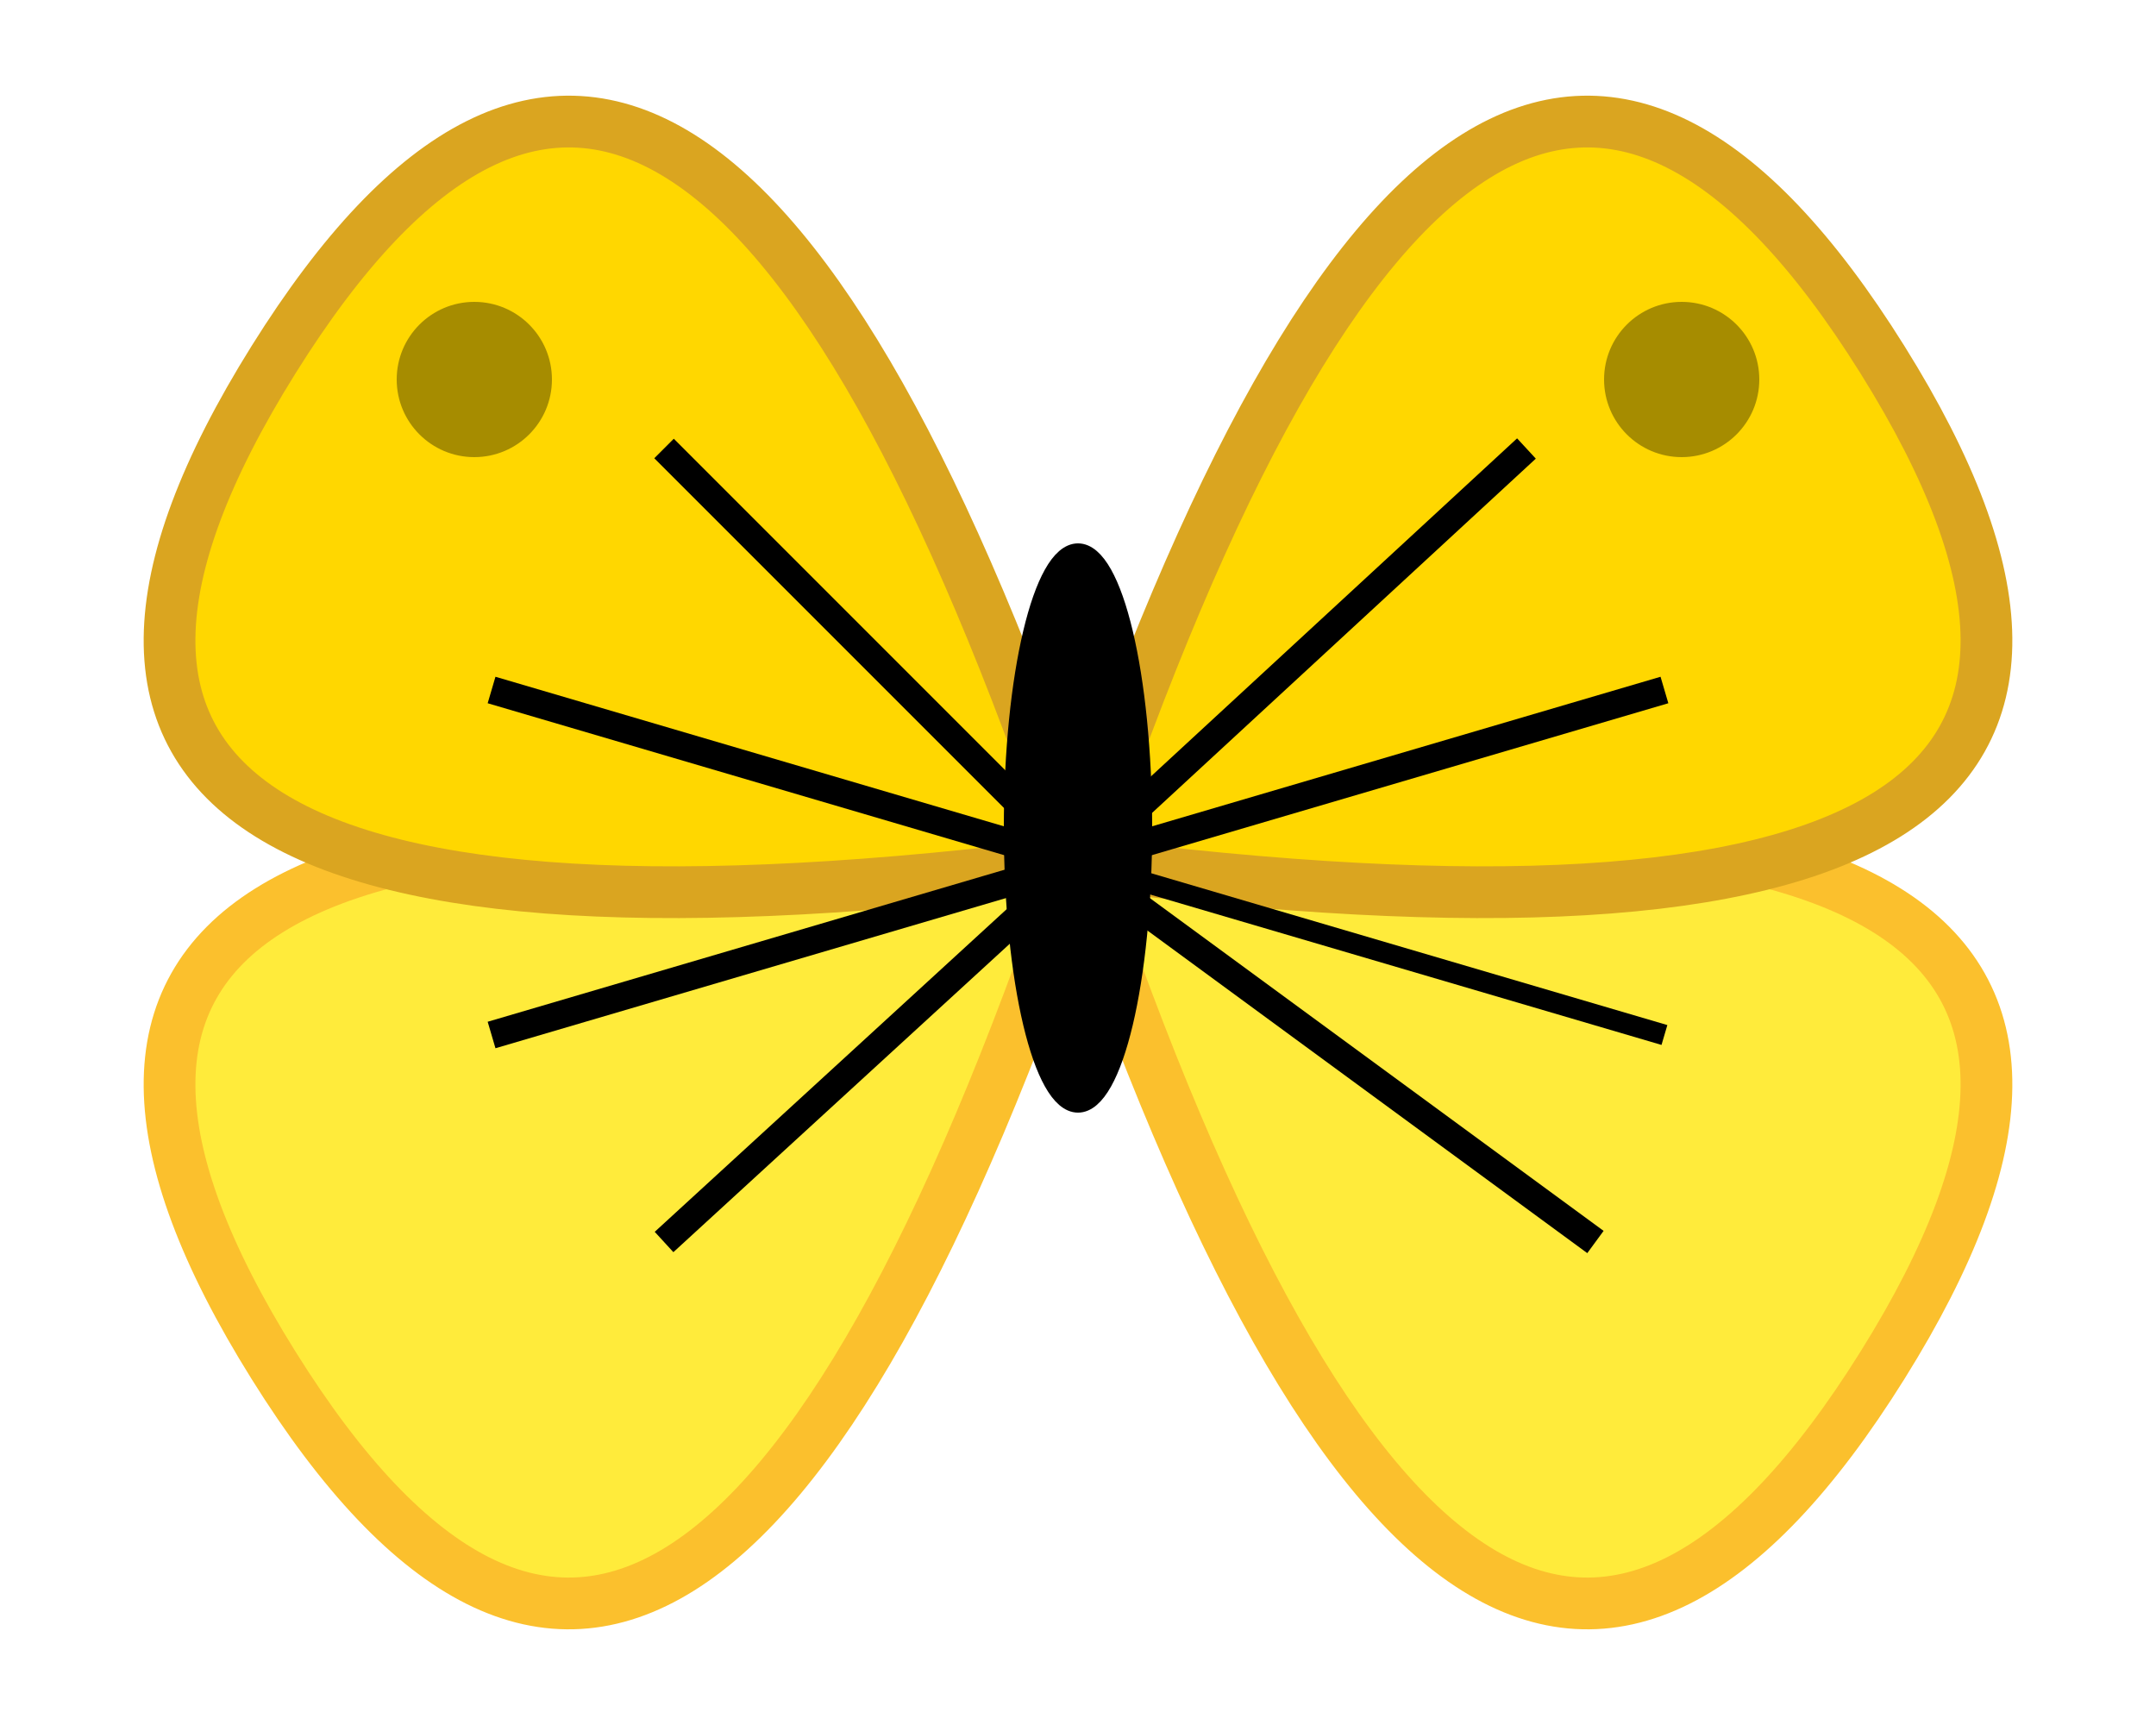
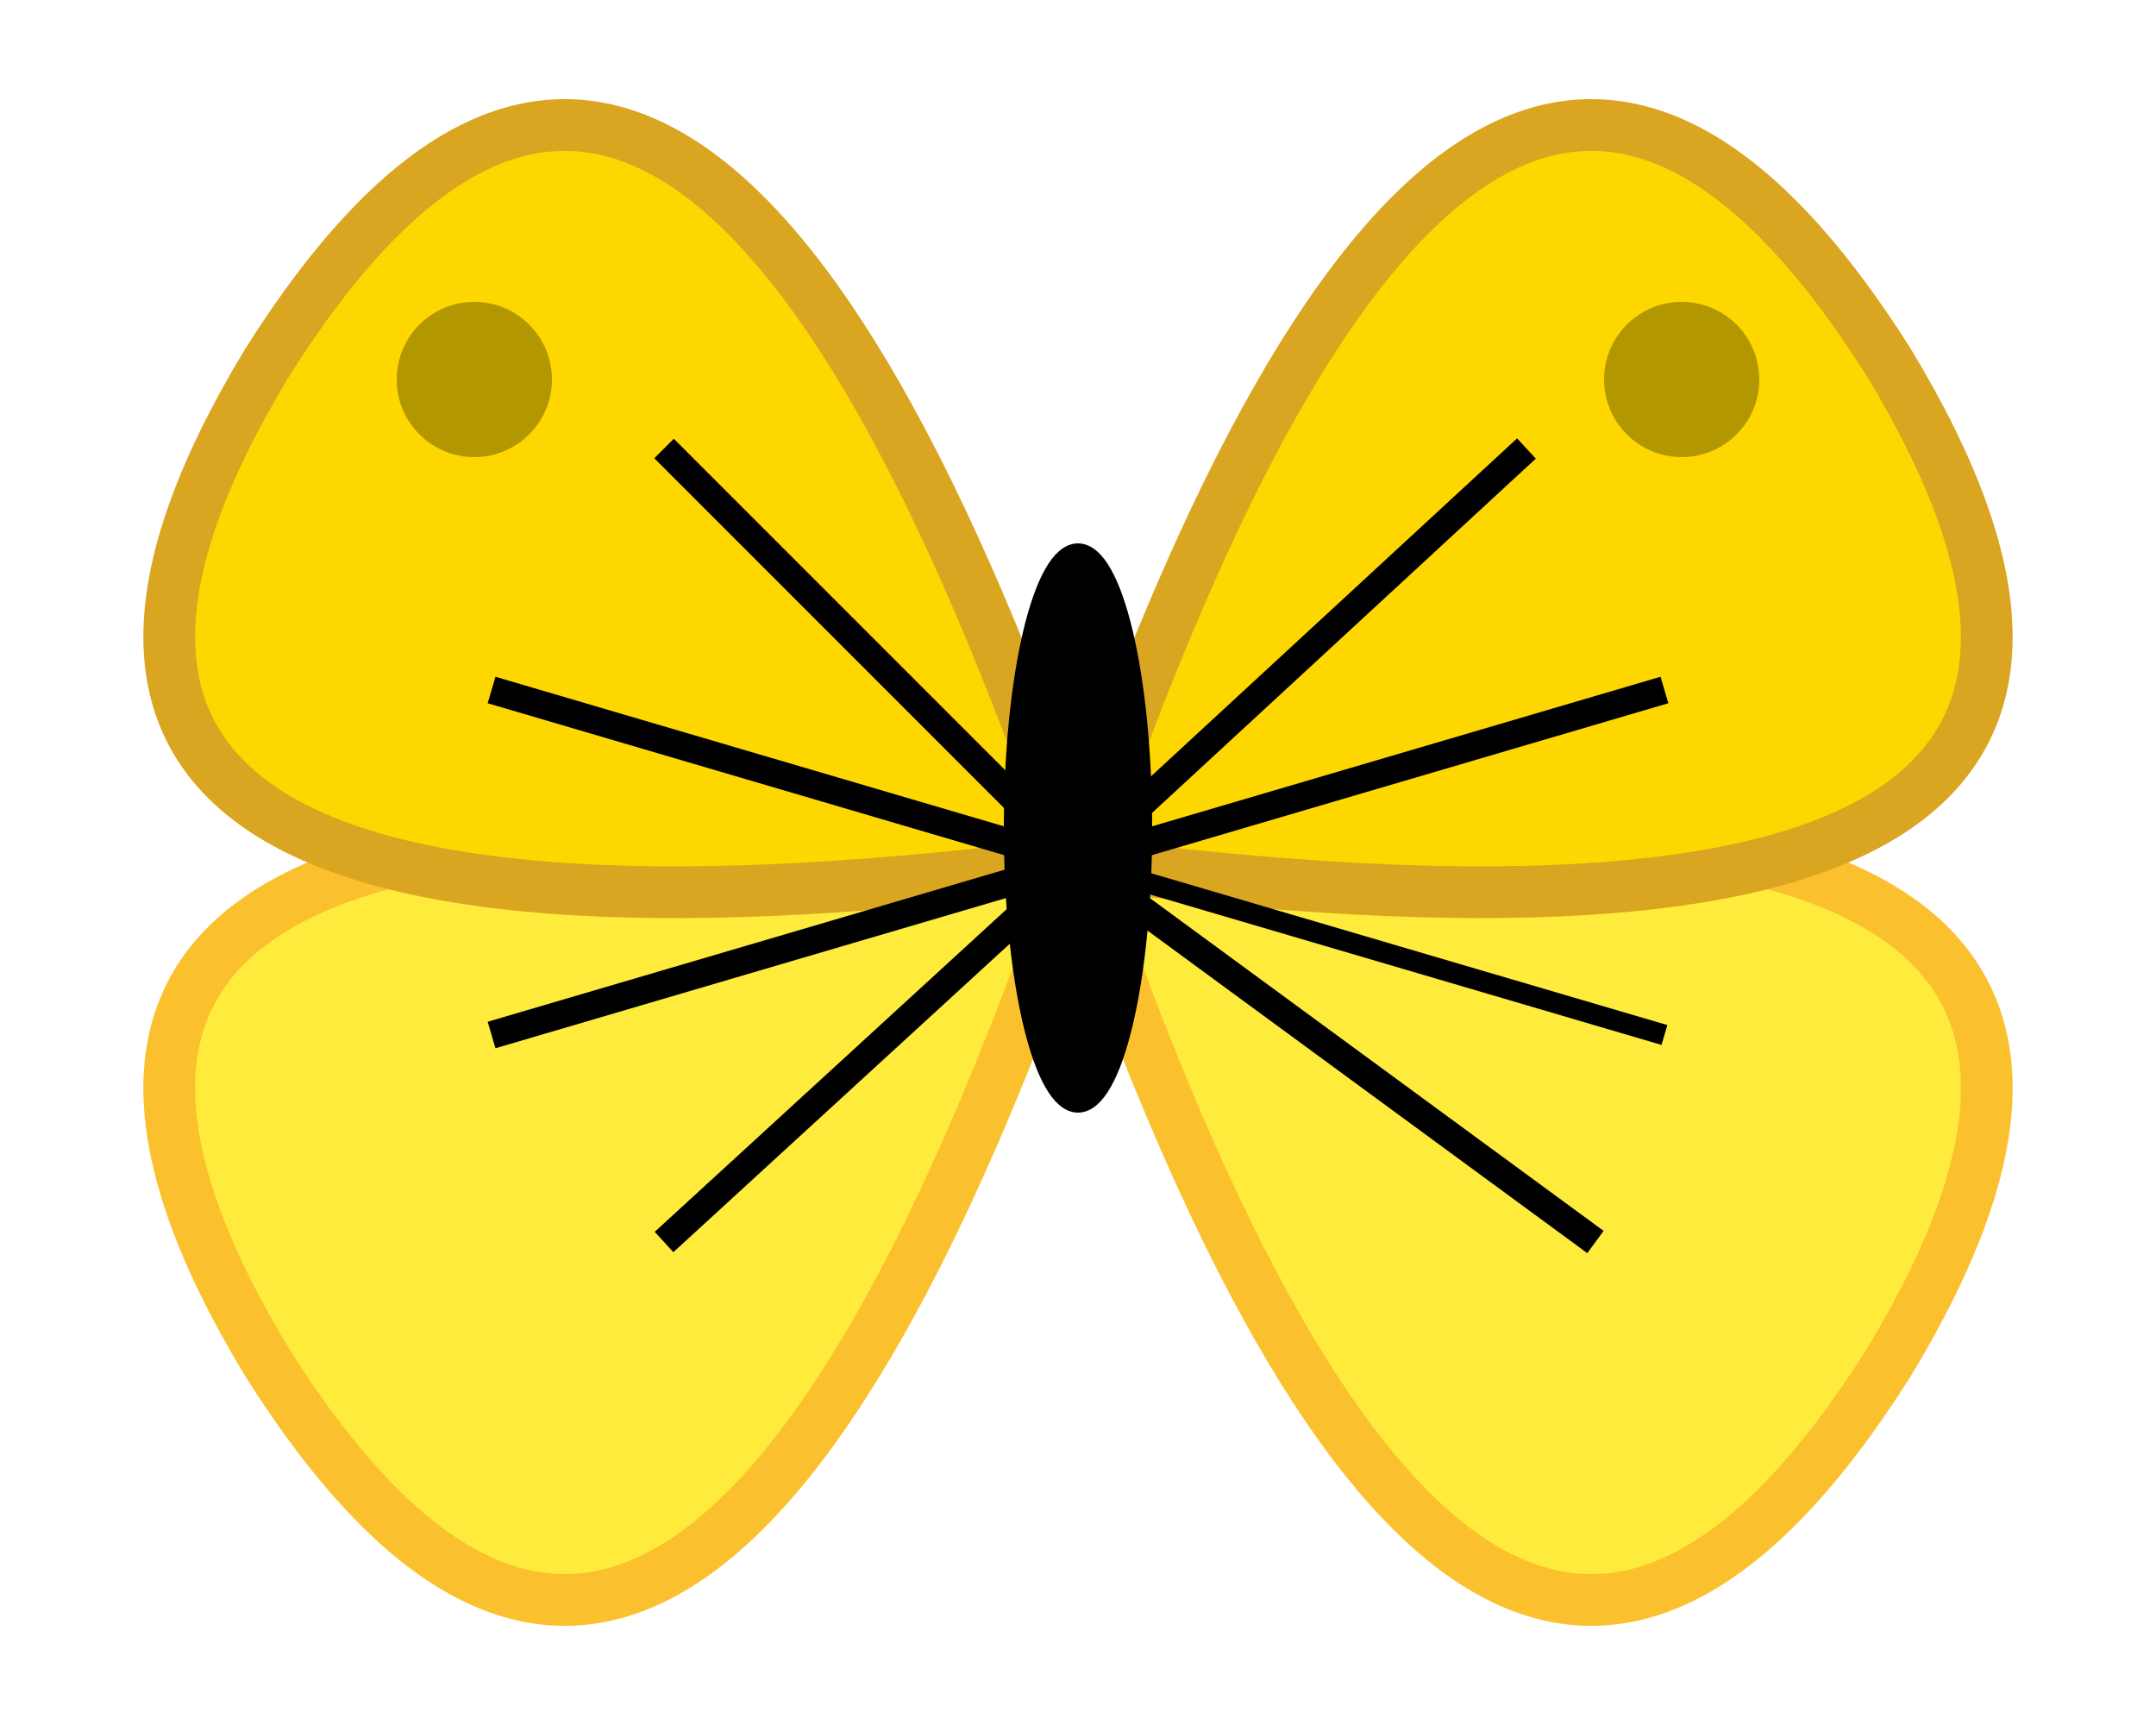
- <svg xmlns="http://www.w3.org/2000/svg" viewBox="-10 -10 120 100" width="100" height="80">
-   <g transform="rotate(-32 50 40)">
-     <path d="M50 40 Q-5 -5 -5 40 Q-5 85 50 40" fill="#FFEB3B" stroke="#FBC02D" stroke-width="3" />
-   </g>
-   <g transform="rotate(32 50 40)">
-     <path d="M50 40 Q-5 85 -5 40 Q-5 -5 50 40" fill="#FFD700" stroke="#DAA520" stroke-width="3" />
-   </g>
-   <g transform="rotate(32 50 40)">
-     <path d="M50 40 Q105 -5 105 40 Q105 85 50 40" fill="#FFEB3B" stroke="#FBC02D" stroke-width="3" />
-   </g>
-   <g transform="rotate(-32 50 40)">
-     <path d="M50 40 Q105 85 105 40 Q105 -5 50 40" fill="#FFD700" stroke="#DAA520" stroke-width="3" />
-   </g>
-   <line x1="50" y1="40" x2="76" y2="16" stroke="#000" stroke-width="1.6" />
-   <line x1="50" y1="40" x2="26" y2="16" stroke="#000" stroke-width="1.6" />
-   <line x1="50" y1="40" x2="26" y2="62" stroke="#000" stroke-width="1.6" />
-   <line x1="50" y1="40" x2="80" y2="62" stroke="#000" stroke-width="1.6" />
-   <line x1="50" y1="40" x2="84" y2="50" stroke="#000" stroke-width="1.2" />
-   <line x1="50" y1="40" x2="16" y2="50" stroke="#000" stroke-width="1.6" />
-   <line x1="50" y1="40" x2="84" y2="30" stroke="#000" stroke-width="1.6" />
-   <line x1="50" y1="40" x2="16" y2="30" stroke="#000" stroke-width="1.6" />
-   <circle cx="15" cy="12" r="4.5" fill="#000" opacity="0.35" />
-   <circle cx="85" cy="12" r="4.5" fill="#000" opacity="0.35" />
-   <ellipse cx="50" cy="38" rx="3.8" ry="16" fill="#000" stroke="#000" stroke-width="1" />
+ <svg xmlns="http://www.w3.org/2000/svg" width="100" height="80" viewBox="-10 -10 120 100">
+   <path fill="#ffeb3b" stroke="#fbc02d" stroke-width="3" d="M50 40q-70-9-47 29 24 38 47-29" />
+   <path fill="gold" stroke="#daa520" stroke-width="3" d="M50 40q-70 9-47-29 24-38 47 29" />
+   <path fill="#ffeb3b" stroke="#fbc02d" stroke-width="3" d="M50 40q70-9 47 29-24 38-47-29" />
+   <path fill="gold" stroke="#daa520" stroke-width="3" d="M50 40q70 9 47-29-24-38-47 29" />
+   <path stroke="#000" stroke-width="1.6" d="m50 40 26-24M50 40 26 16M50 40 26 62M50 40l30 22" />
+   <path stroke="#000" stroke-width="1.2" d="m50 40 34 10" />
+   <path stroke="#000" stroke-width="1.6" d="M50 40 16 50M50 40l34-10M50 40 16 30" />
+   <circle cx="15" cy="12" r="4.5" opacity=".3" />
+   <circle cx="85" cy="12" r="4.5" opacity=".3" />
+   <ellipse cx="50" cy="38" stroke="#000" rx="3.8" ry="16" />
</svg>
